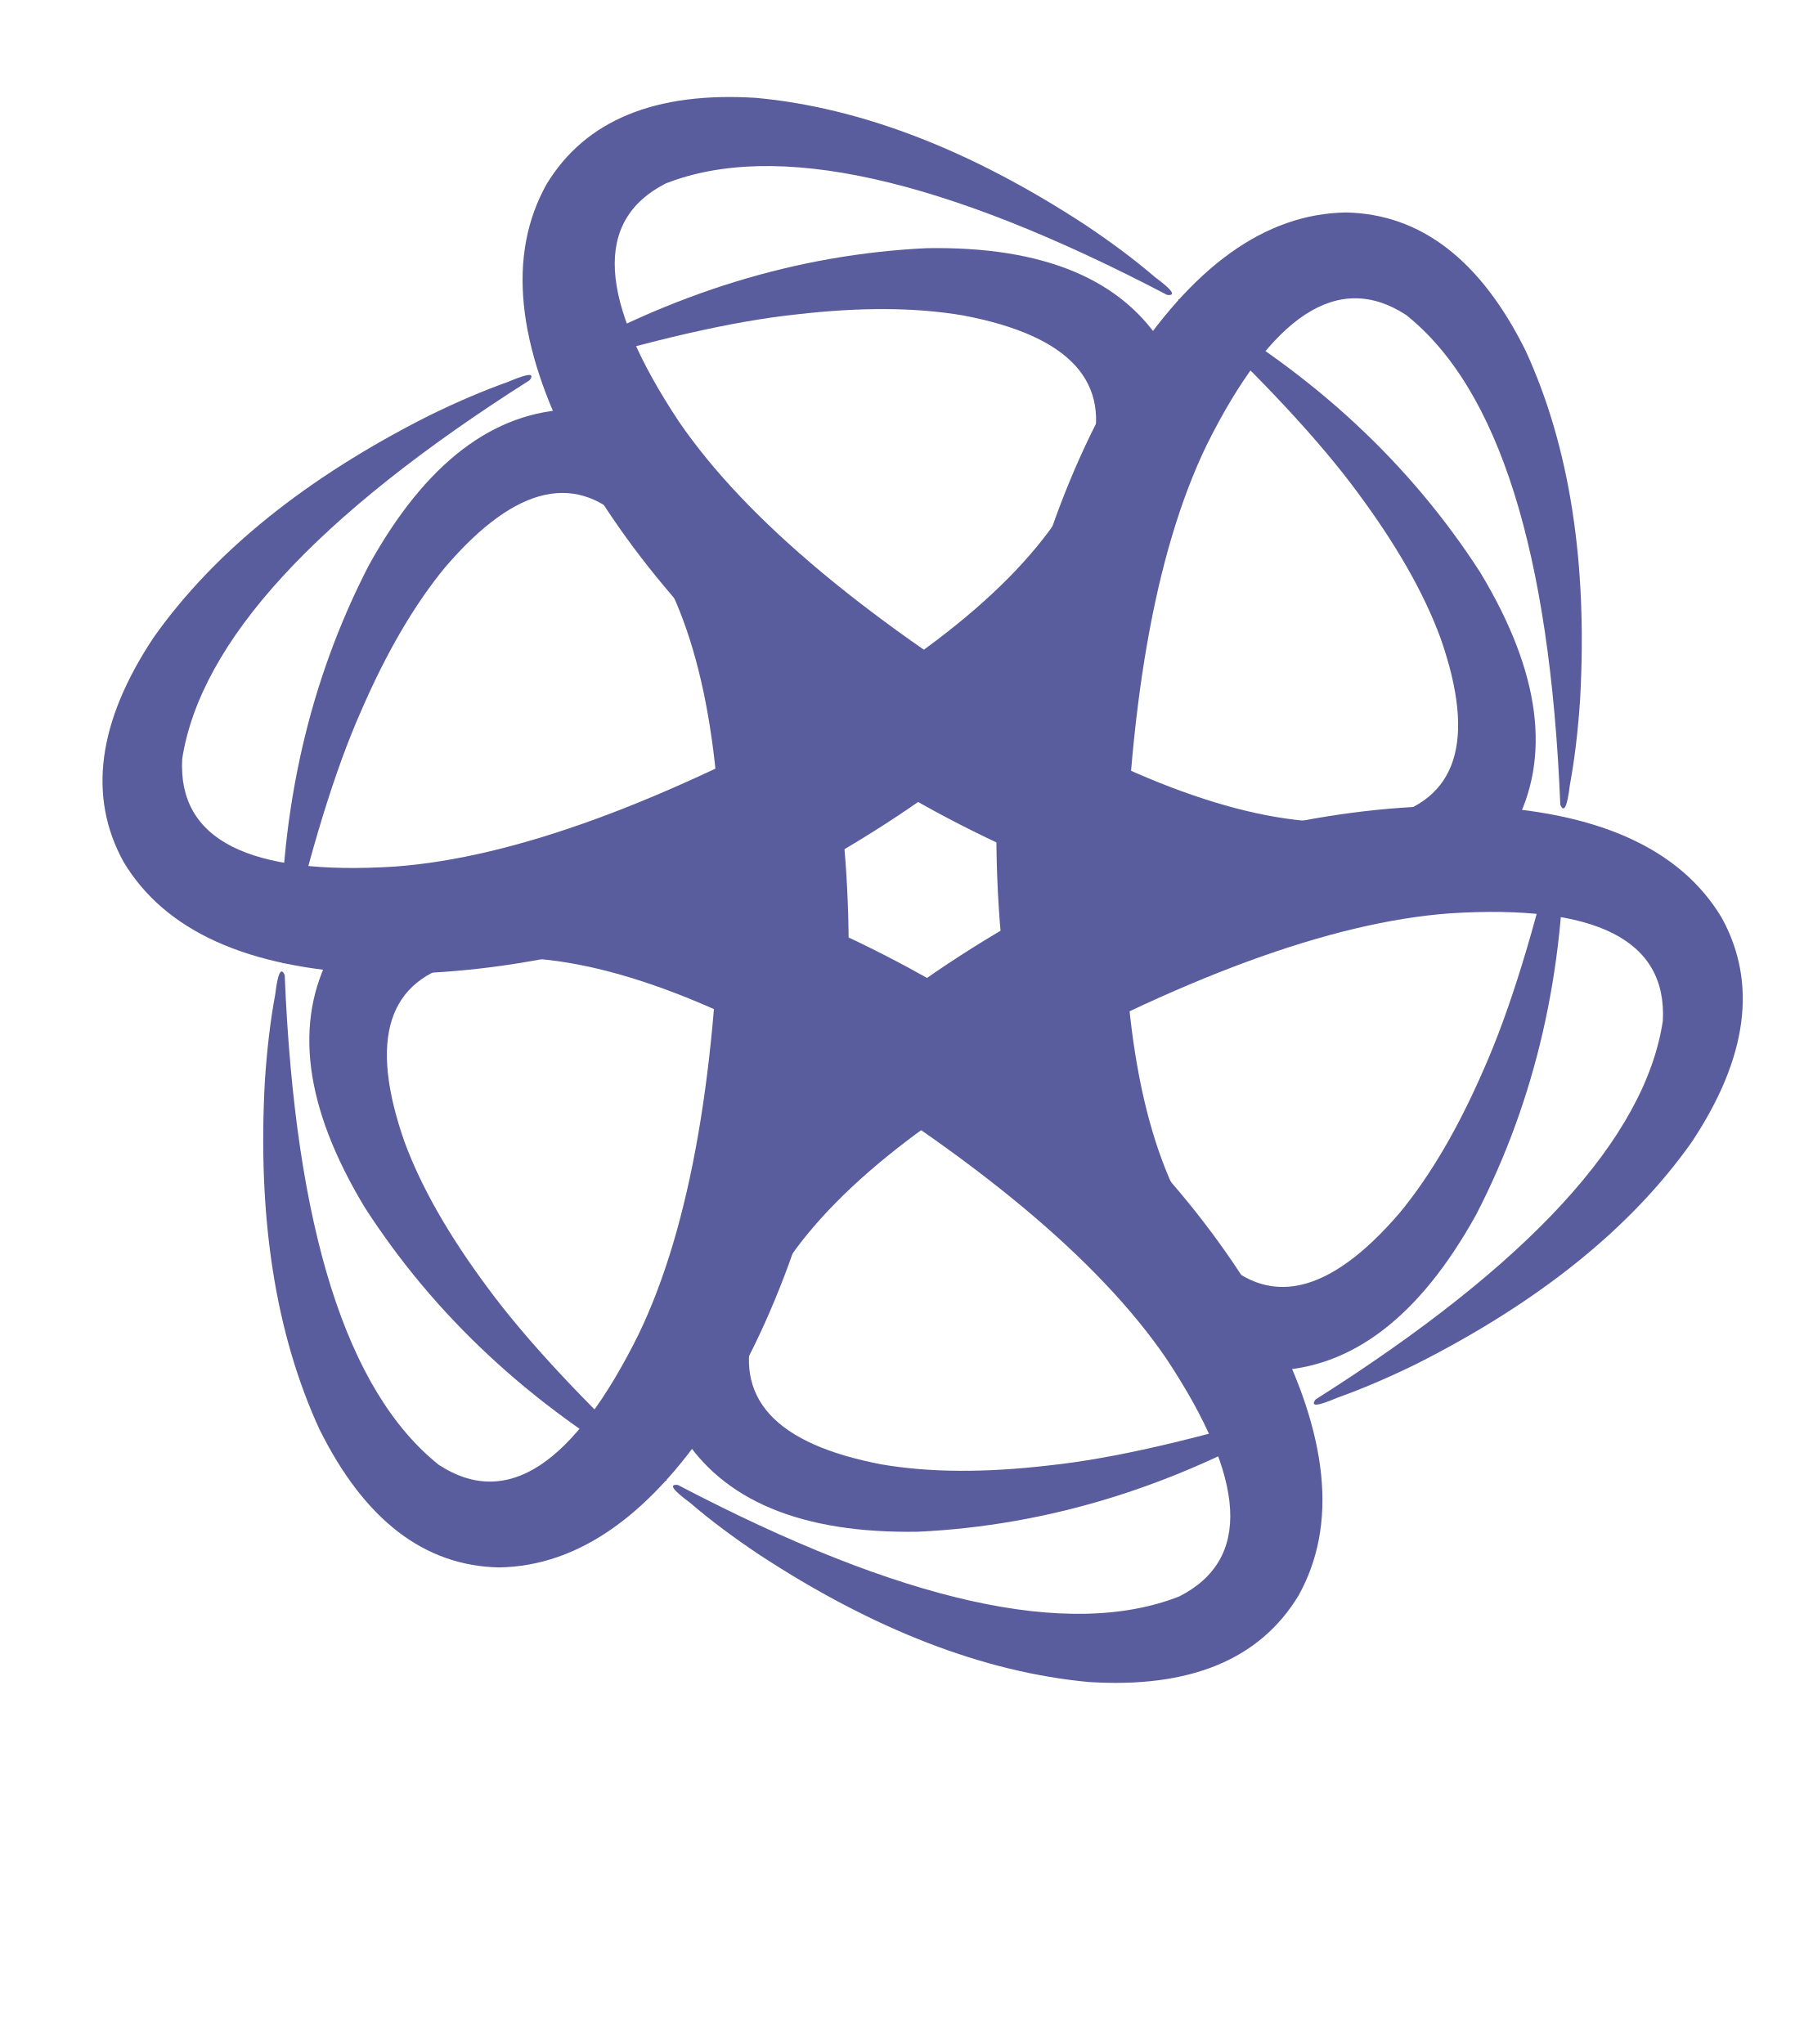
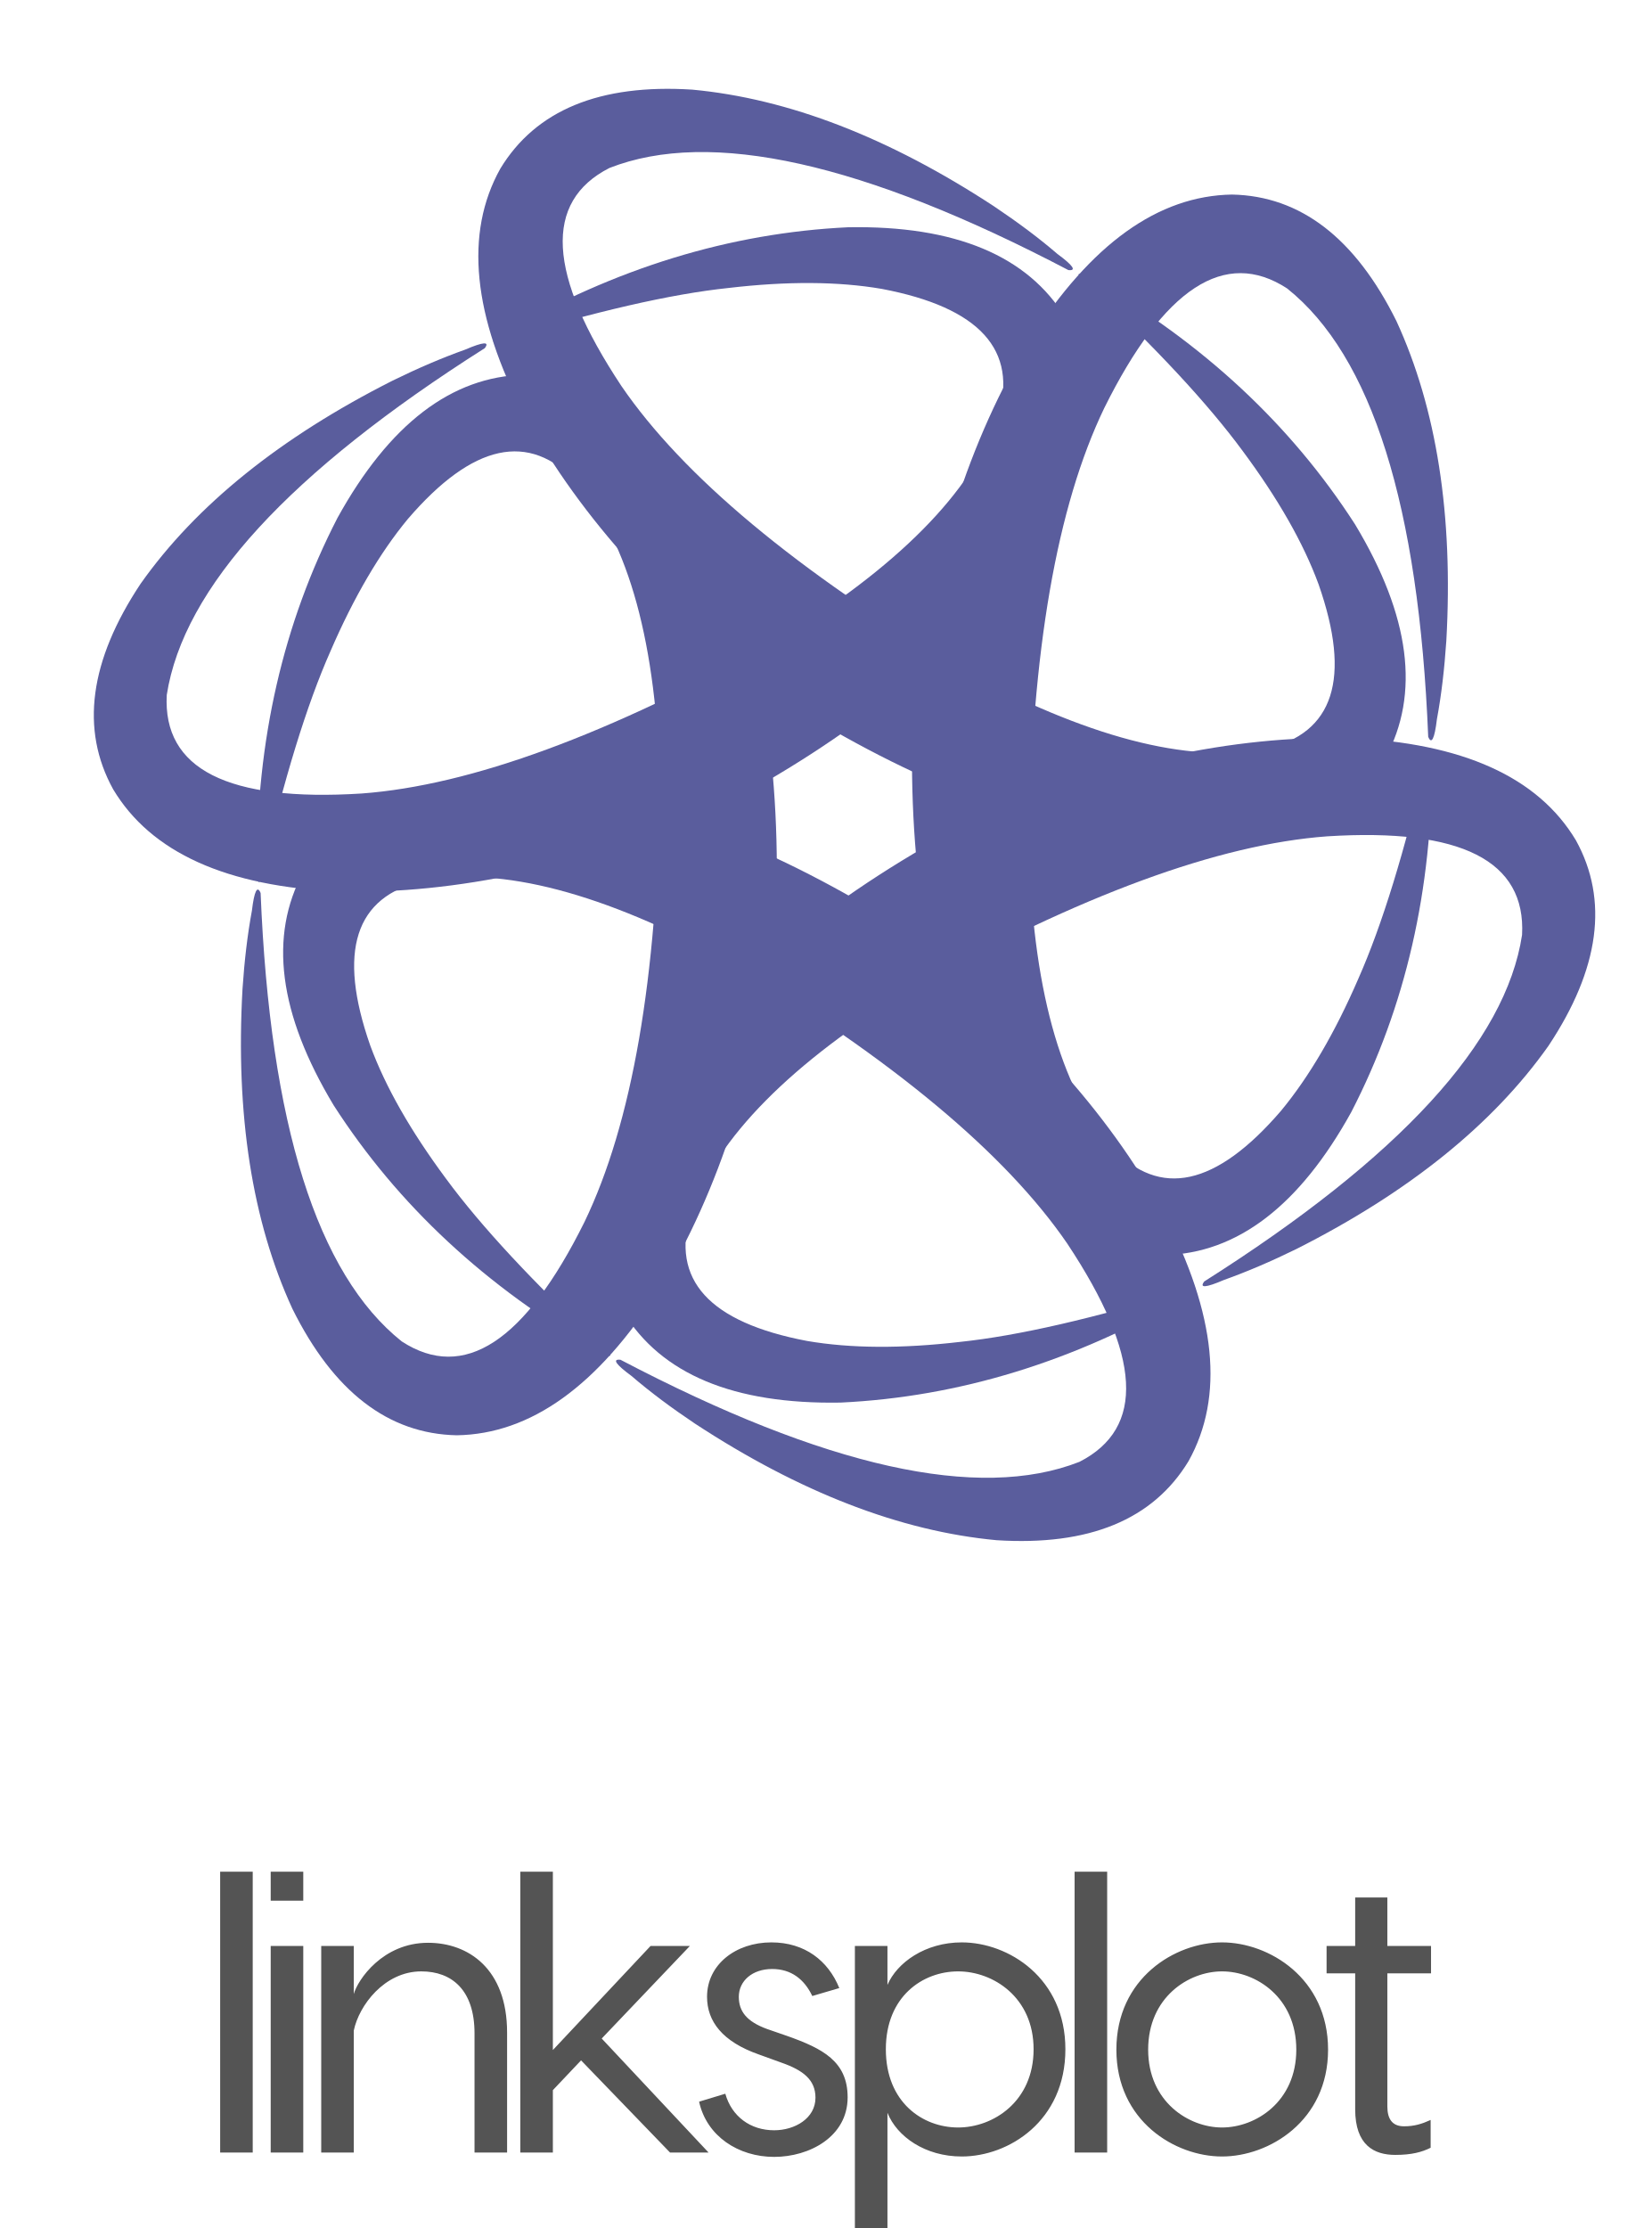
- <svg xmlns="http://www.w3.org/2000/svg" width="150" height="170" viewBox="0 0 150 170" class="css-1j8o68f">
+ <svg xmlns="http://www.w3.org/2000/svg" width="150" height="202.364" viewBox="0 0 150 202.364" class="css-1j8o68f">
  <defs id="SvgjsDefs2617" />
  <g id="SvgjsG2618" featurekey="41S5F6-0" transform="matrix(0.2136752,0,0,0.2136752,0.2136752,0.2136752)" fill="#5a5d9d">
    <g>
      <rect x="-1" y="-1" width="702" height="702" style="fill: none;" />
    </g>
    <g>
      <g>
        <g>
          <path d="M222,158.3c-31,0.7-57.5,21-79.5,60.8c-23.1,44.8-34.5,94.6-34.3,149.4c0.4,6.6,1.1,7.2,2.2,1.9     c9.3-40.3,19-71.8,29.1-94.6c9.9-22.9,20.9-41.7,32.9-56.2c27.6-32.1,51.5-37.3,71.8-15.6c22.2,25.6,34,68.8,35.4,129.4     c-1.2,81.5-11.9,143.1-32.1,185c-25.3,51-51.3,68-77.7,50.8c-36-28.7-56-92.3-60-190.6c-1.4-3.4-2.7-0.9-3.7,7.5     c-1.9,10.2-3.2,21.4-4,33.3c-3,53.4,4.1,98.7,21.2,135.9c17.5,35.3,40.8,53.2,69.9,53.8c31.4-0.5,60-21,85.9-61.7     c25.8-42.5,42.4-94.3,49.7-155.6c2.7-65.2-6.1-120.7-26.3-166.5c-20.4-43.6-47.1-66-80-67.2" />
        </g>
        <g>
          <path d="M452,134.1c-16.1-26.4-46.9-39.3-92.4-38.5c-50.3,2.4-99.2,17.4-146.6,45c-5.5,3.6-5.7,4.6-0.6,2.9     c39.6-12.1,71.7-19.5,96.4-22.1c24.8-2.9,46.5-2.8,65.1,0.4c41.6,7.9,58.1,26,49.4,54.4c-11.1,32-42.6,63.8-94.4,95.4     c-71.2,39.7-129.9,61.3-176.2,64.7c-56.9,3.6-84.5-10.4-82.8-41.9C77,248.8,122,199.7,205.1,147c2.2-2.9-0.6-2.7-8.3,0.6     c-9.8,3.5-20.1,7.9-30.9,13.2c-47.7,24.1-83.5,52.9-107.1,86.3c-21.8,32.8-25.7,62-11.7,87.4c16.1,26.9,48.2,41.4,96.4,43.5     c49.7,1.1,102.9-10.4,159.6-34.8c57.8-30.3,101.5-65.6,131-106c27.6-39.5,33.6-73.8,18.2-102.9" />
        </g>
        <g>
          <path d="M588,321.2c14.8-27.2,10.6-60.3-12.9-99.3c-27.3-42.4-64.7-77.2-112.3-104.4c-5.9-3-6.8-2.7-2.8,0.9     c30.3,28.2,52.7,52.4,67.4,72.4c14.9,20.1,25.7,38.9,32.2,56.6c14,40,6.5,63.3-22.4,69.9c-33.3,6.4-76.5-5-129.8-34     c-69.9-41.8-118-81.9-144.2-120.2c-31.5-47.5-33.2-78.4-5.1-92.7c42.9-16.8,107.9-2.3,195.1,43.4c3.6,0.4,2.1-1.9-4.7-6.9     c-7.9-6.8-16.9-13.5-26.9-20.2c-44.7-29.3-87.5-45.8-128.3-49.6c-39.3-2.5-66.5,8.7-81.6,33.6c-15.3,27.4-11.8,62.5,10.5,105.2     c23.9,43.6,60.5,83.9,109.9,120.8c55.1,34.9,107.6,55.1,157.3,60.4c48,4.1,80.8-7.8,98.2-35.7" />
        </g>
        <g>
          <path d="M494,532.5c31-0.7,57.5-21,79.5-60.8c23.1-44.8,34.5-94.6,34.3-149.4c-0.4-6.6-1.1-7.2-2.2-1.9     c-9.3,40.3-19,71.8-29.1,94.6c-9.9,22.9-20.9,41.7-32.9,56.2c-27.6,32.1-51.5,37.3-71.8,15.6c-22.2-25.6-34-68.8-35.4-129.4     c1.2-81.5,11.9-143.1,32.1-185c25.3-51,51.3-68,77.7-50.8c36,28.7,56,92.3,60,190.6c1.4,3.4,2.7,0.9,3.7-7.5     c1.9-10.2,3.2-21.4,4-33.3c3-53.4-4.1-98.7-21.2-135.9c-17.5-35.3-40.8-53.2-69.9-53.8c-31.4,0.5-60,21-85.9,61.7     c-25.8,42.5-42.4,94.3-49.7,155.6c-2.7,65.2,6.1,120.7,26.3,166.5c20.4,43.6,47.1,66,80,67.2" />
        </g>
        <g>
          <path d="M128,369.6c-14.8,27.2-10.6,60.3,12.9,99.3c27.3,42.4,64.7,77.2,112.3,104.4c5.9,3,6.8,2.7,2.8-0.9     c-30.3-28.2-52.7-52.4-67.4-72.4c-14.9-20.1-25.7-38.9-32.2-56.6c-14-40-6.5-63.3,22.4-69.9c33.3-6.4,76.5,5,129.8,34     c69.9,41.8,118,81.9,144.2,120.2c31.5,47.5,33.2,78.4,5.1,92.7c-42.9,16.8-107.9,2.3-195.1-43.4c-3.6-0.4-2.1,1.9,4.7,6.9     c7.9,6.8,16.9,13.5,26.9,20.2c44.7,29.3,87.5,45.8,128.3,49.6c39.3,2.5,66.5-8.7,81.6-33.6c15.3-27.4,11.8-62.5-10.5-105.2     c-23.9-43.6-60.5-83.9-109.9-120.8c-55.1-34.9-107.6-55.1-157.3-60.4c-48-4.1-80.8,7.8-98.2,35.7" />
        </g>
        <g>
          <path d="M264,556.7c16.1,26.4,46.9,39.3,92.4,38.5c50.3-2.4,99.2-17.4,146.6-45c5.5-3.6,5.7-4.6,0.6-2.9     c-39.6,12.1-71.7,19.5-96.4,22.1c-24.8,2.9-46.5,2.8-65.1-0.4c-41.6-7.9-58.1-26-49.4-54.4c11.1-32,42.6-63.8,94.4-95.4     c71.2-39.7,129.9-61.3,176.2-64.7c56.9-3.6,84.5,10.4,82.8,41.9c-6.9,45.5-51.9,94.6-135.1,147.3c-2.2,2.9,0.6,2.7,8.3-0.6     c9.8-3.5,20.1-7.9,30.9-13.2c47.7-24.1,83.5-52.9,107.1-86.3c21.8-32.8,25.7-62,11.7-87.4c-16.1-26.9-48.2-41.4-96.3-43.5     c-49.7-1.1-102.9,10.4-159.6,34.8c-57.8,30.3-101.5,65.6-131,106c-27.6,39.5-33.6,73.8-18.2,102.9" />
        </g>
      </g>
    </g>
  </g>
  <g id="SvgjsG2619" featurekey="RGwKHf-0" transform="matrix(1.803988,0,0,1.803988,17.94345,159.4286)" fill="#545454">
    <path d="M2.78 5.86 l0 14.14 l-1.64 0 l0 -14.14 l1.64 0 z M5.325 5.86 l0 1.46 l-1.64 0 l0 -1.46 l1.64 0 z M5.325 9.6 l0 10.4 l-1.64 0 l0 -10.4 l1.64 0 z M11.609 9.44 c2.02 0 3.98 1.3 3.98 4.52 l0 6.04 l-1.64 0 l0 -6 c0 -2.18 -1.14 -3.12 -2.68 -3.12 c-1.86 0 -3.14 1.72 -3.4 2.98 l0 6.14 l-1.64 0 l0 -10.4 l1.64 0 l0 2.42 c0.2 -0.72 1.46 -2.58 3.74 -2.58 z M23.794 20 l-4.48 -4.64 l-1.42 1.5 l0 3.14 l-1.64 0 l0 -3.42 l0 -10.72 l1.64 0 l0 8.98 l4.92 -5.24 l1.98 0 l-4.44 4.66 l5.38 5.74 l-1.94 0 z M30.958 12.12 c-0.4 -0.84 -1.06 -1.36 -2.02 -1.36 c-1 0 -1.68 0.6 -1.68 1.4 c0 0.72 0.38 1.24 1.42 1.62 l1.04 0.36 c1.74 0.62 3.02 1.26 3.02 3.08 c0 1.98 -1.92 3 -3.7 3 c-1.8 0 -3.4 -1.04 -3.78 -2.78 l1.32 -0.4 c0.32 1.14 1.26 1.84 2.46 1.84 c1.04 0 2.08 -0.6 2.08 -1.64 c0 -0.9 -0.62 -1.38 -1.7 -1.76 l-1.16 -0.42 c-1.82 -0.64 -2.6 -1.66 -2.6 -2.9 c0 -1.62 1.44 -2.74 3.24 -2.74 c1.68 0 2.86 0.92 3.42 2.3 z M38.483 9.42 c2.36 0 5.22 1.8 5.22 5.38 c0 3.62 -2.86 5.4 -5.22 5.4 c-1.84 0 -3.26 -1 -3.74 -2.2 l0 5.8 l-1.64 0 l0 -6.52 l0 -7.68 l1.64 0 l0 1.96 c0.48 -1.12 1.9 -2.14 3.74 -2.14 z M38.302 18.74 c1.76 0 3.8 -1.3 3.8 -3.94 c0 -2.62 -2.04 -3.92 -3.8 -3.92 c-1.78 0 -3.64 1.26 -3.64 3.92 c0 2.68 1.86 3.94 3.64 3.94 z M45.807 5.86 l0 14.14 l-1.64 0 l0 -14.14 l1.64 0 z M51.591 9.42 c2.36 0 5.34 1.8 5.34 5.4 s-2.98 5.38 -5.34 5.38 s-5.32 -1.78 -5.32 -5.38 s2.96 -5.4 5.32 -5.4 z M51.591 10.88 c-1.68 0 -3.72 1.3 -3.72 3.94 c0 2.62 2.04 3.92 3.72 3.92 c1.7 0 3.74 -1.3 3.74 -3.92 c0 -2.64 -2.04 -3.94 -3.74 -3.94 z M62.116 10.98 l-2.2 0 l0 6.7 c0 0.62 0.24 1 0.84 1 c0.52 0 0.9 -0.12 1.34 -0.32 l0 1.4 c-0.44 0.22 -0.96 0.36 -1.78 0.36 c-1.06 0 -2.02 -0.48 -2.02 -2.3 l0 -6.84 l-1.44 0 l0 -1.38 l1.44 0 l0 -2.44 l1.62 0 l0 2.44 l2.2 0 l0 1.38 z" />
  </g>
</svg>
